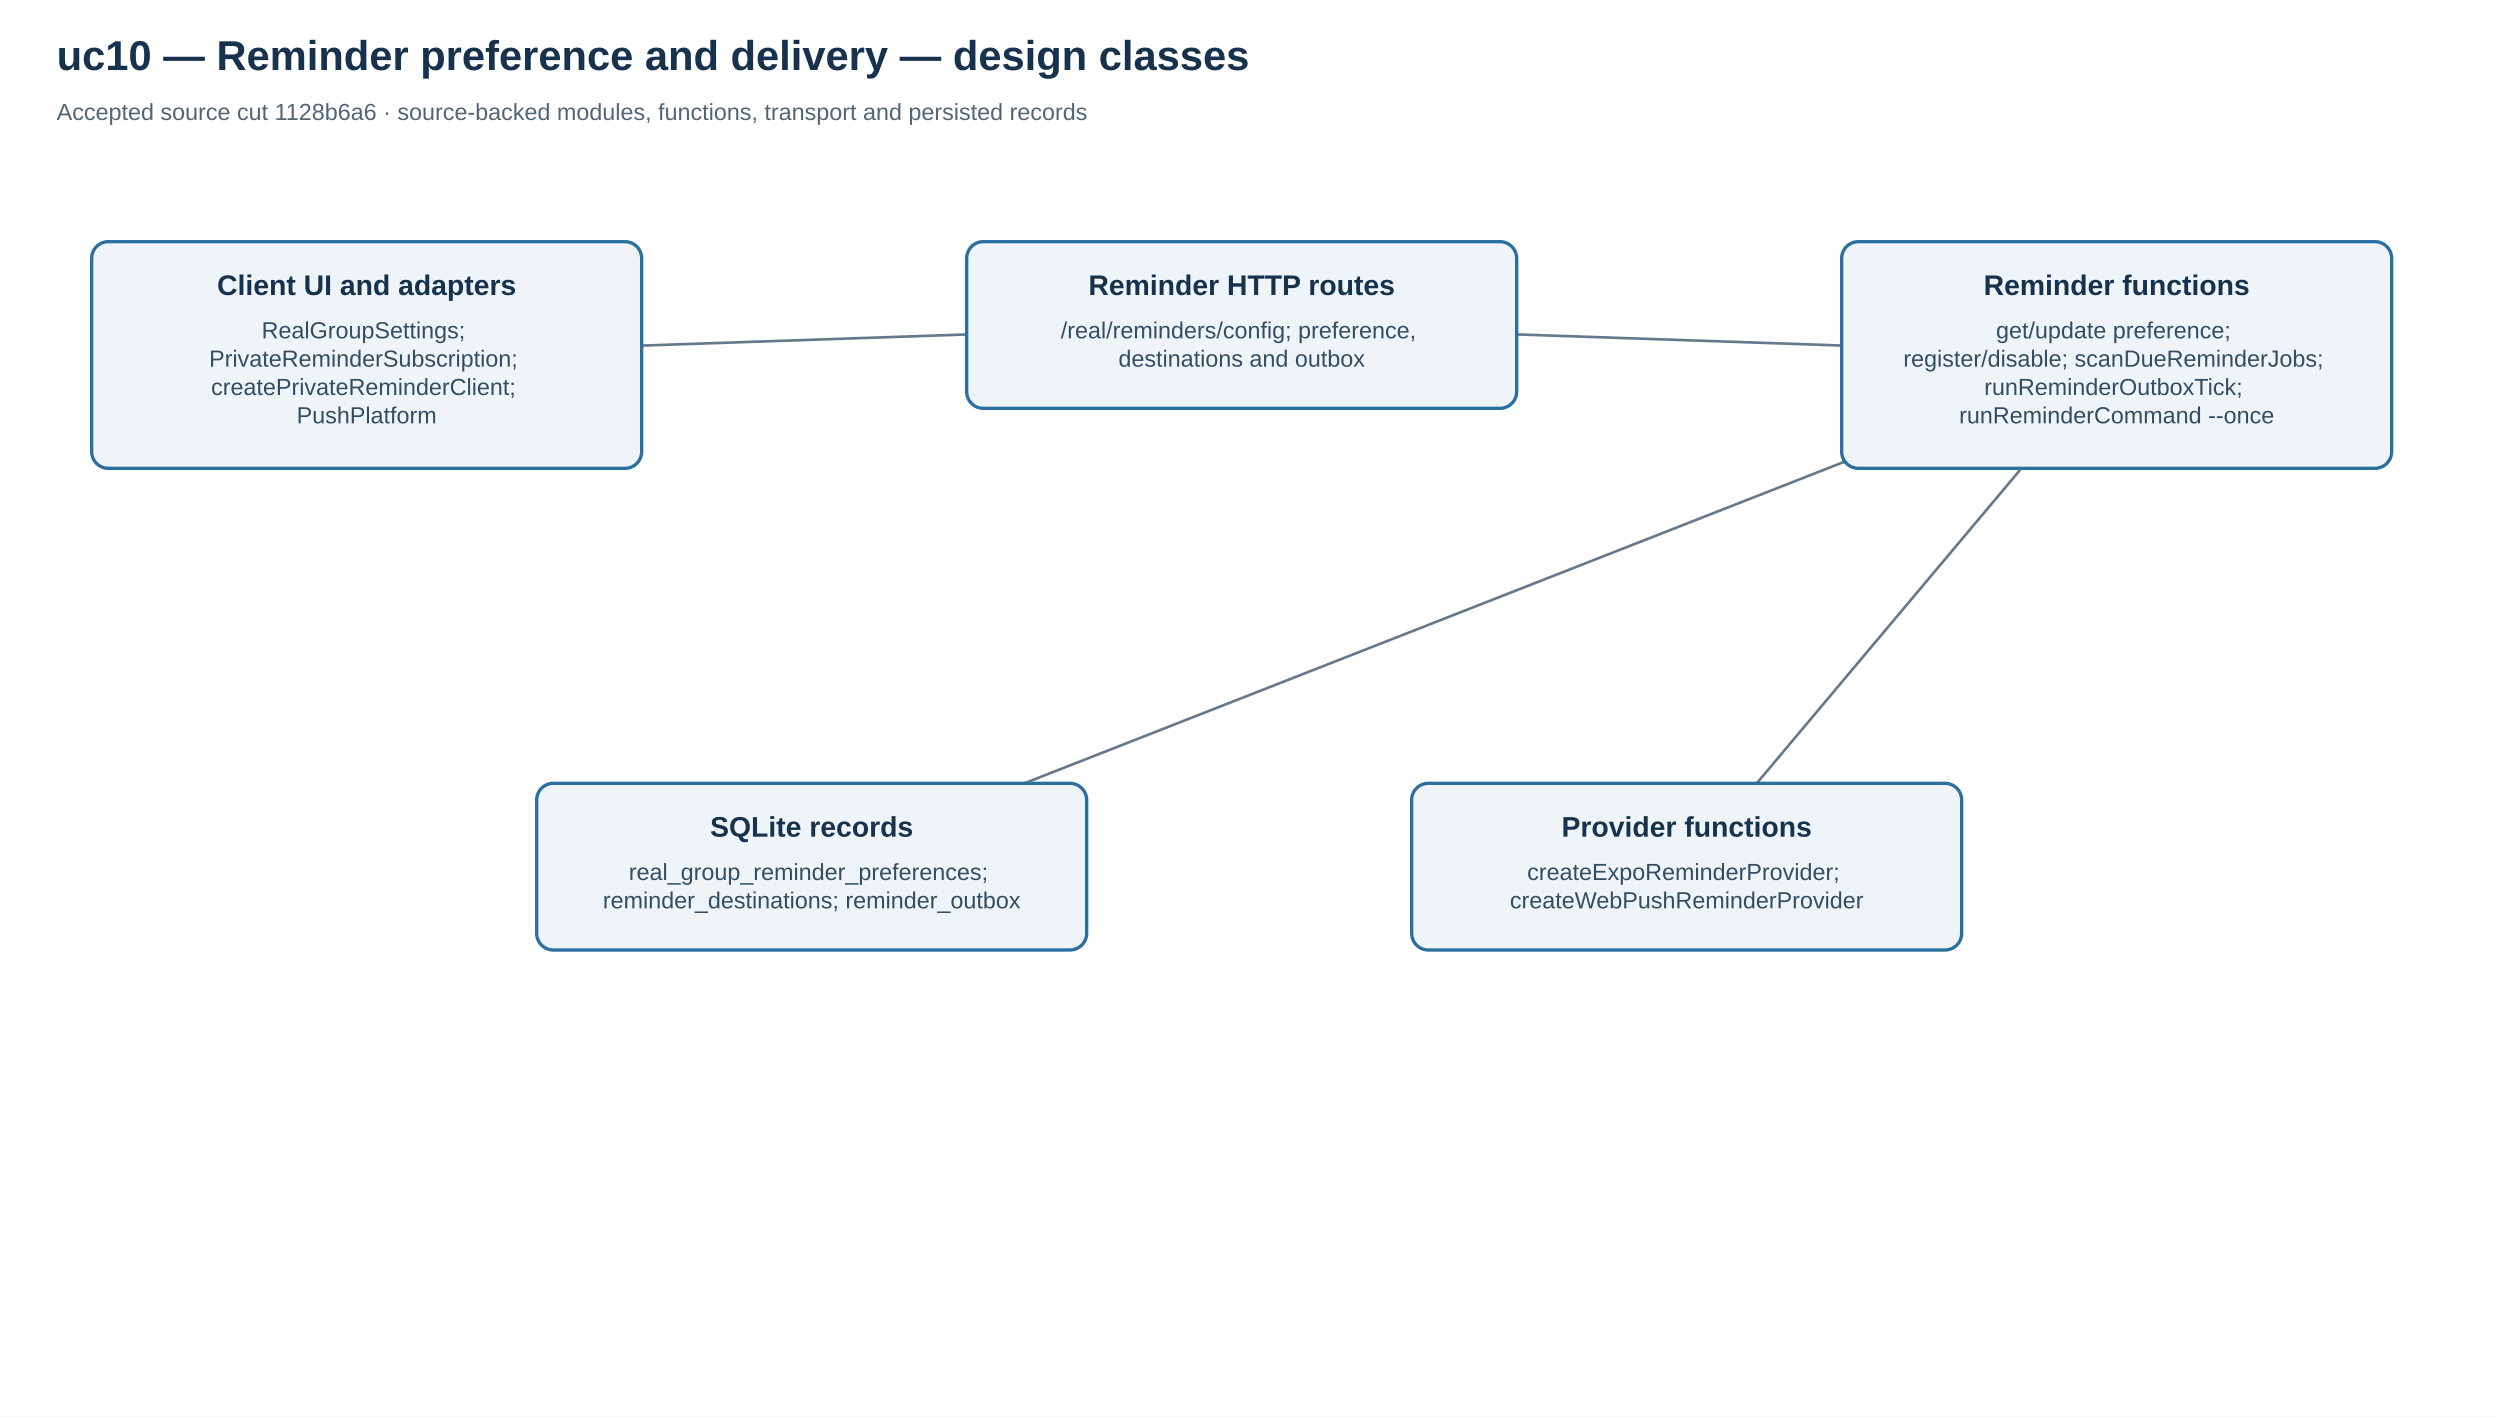
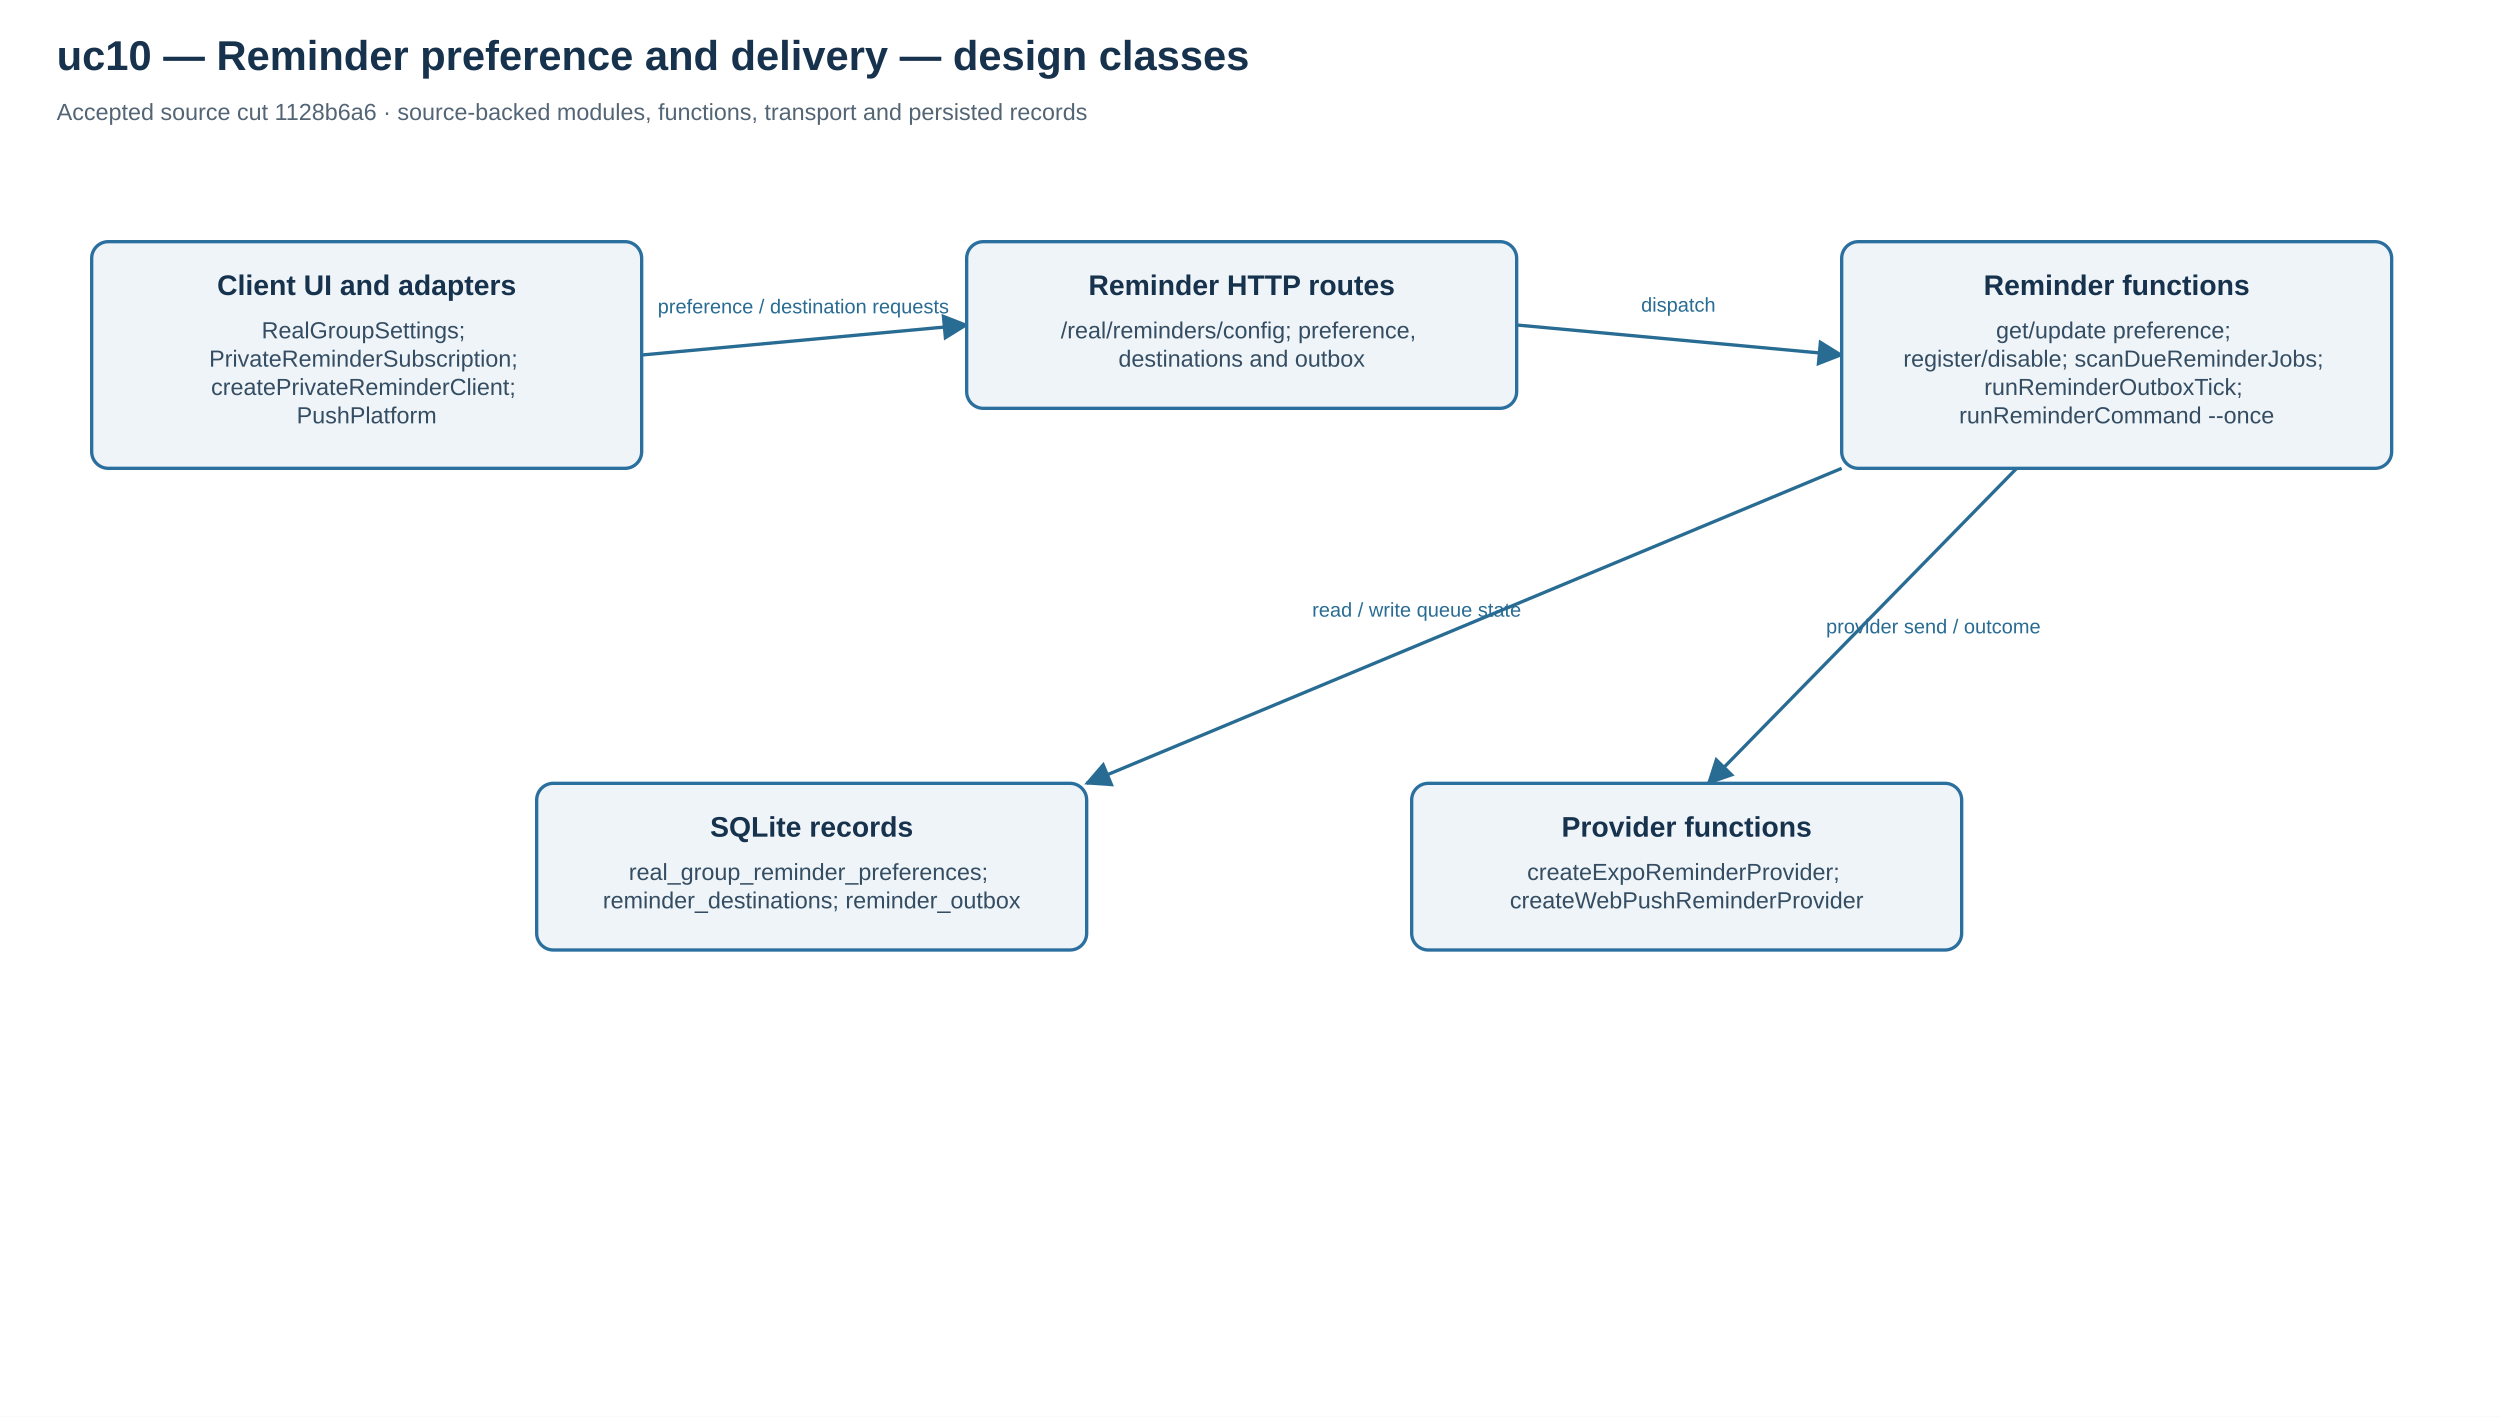
<svg xmlns="http://www.w3.org/2000/svg" width="1500px" height="850px" viewBox="0 0 1500 850" role="img" aria-label="uc10 — Reminder preference and delivery — design classes">
  <defs>
    <marker id="arr" viewBox="0 0 10 10" refX="9" refY="5" markerWidth="8" markerHeight="8" orient="auto-start-reverse">
      <path d="M 0 0 L 10 5 L 0 10 z" fill="#286b93" />
    </marker>
    <marker id="dash" viewBox="0 0 10 10" refX="9" refY="5" markerWidth="8" markerHeight="8" orient="auto">
      <path d="M 0 0 L 10 5 L 0 10 z" fill="#66798b" />
    </marker>
  </defs>
  <rect width="100%" height="100%" fill="#fff" />
  <text x="34" y="42" text-anchor="start" font-family="Arial,Helvetica,sans-serif" font-size="25" font-weight="bold" fill="#17324d">
    <tspan x="34" dy="0">uc10 — Reminder preference and delivery — design classes</tspan>
  </text>
  <text x="34" y="72" text-anchor="start" font-family="Arial,Helvetica,sans-serif" font-size="14" font-weight="normal" fill="#536575">
    <tspan x="34" dy="0">Accepted source cut 1128b6a6 · source-backed modules, functions, transport and persisted records</tspan>
  </text>
-   <line x1="1270.0" y1="213.0" x2="1012.0" y2="520.0" stroke="#66798b" stroke-width="1.6" />
-   <line x1="1270.0" y1="213.0" x2="487.0" y2="520.0" stroke="#66798b" stroke-width="1.6" />
-   <line x1="745.0" y1="195.0" x2="1270.0" y2="213.0" stroke="#66798b" stroke-width="1.6" />
-   <line x1="220.0" y1="213.0" x2="745.0" y2="195.0" stroke="#66798b" stroke-width="1.6" />
+   <line x1="1210" y1="281" x2="1025" y2="470" stroke="#286b93" stroke-width="2" marker-end="url(#arr)" />
+   <text x="1160" y="380" text-anchor="middle" font-family="Arial" font-size="12" fill="#286b93">provider send / outcome</text>
+   <line x1="1105" y1="281" x2="652" y2="470" stroke="#286b93" stroke-width="2" marker-end="url(#arr)" />
+   <text x="850" y="370" text-anchor="middle" font-family="Arial" font-size="12" fill="#286b93">read / write queue state</text>
+   <line x1="910" y1="195" x2="1105" y2="213" stroke="#286b93" stroke-width="2" marker-end="url(#arr)" />
+   <text x="1007" y="187" text-anchor="middle" font-family="Arial" font-size="12" fill="#286b93">dispatch</text>
+   <line x1="385" y1="213" x2="580" y2="195" stroke="#286b93" stroke-width="2" marker-end="url(#arr)" />
+   <text x="482" y="188" text-anchor="middle" font-family="Arial" font-size="12" fill="#286b93">preference / destination requests</text>
  <rect x="55" y="145" width="330" height="136" rx="10" fill="#eef4f8" stroke="#2b6f9f" stroke-width="2" />
  <text x="220.0" y="177" text-anchor="middle" font-family="Arial,Helvetica,sans-serif" font-size="17" font-weight="bold" fill="#17324d">
    <tspan x="220.0" dy="0">Client UI and adapters</tspan>
  </text>
  <text x="220.0" y="203" text-anchor="middle" font-family="Arial,Helvetica,sans-serif" font-size="14" font-weight="normal" fill="#344d62">
    <tspan x="220.0" dy="0">RealGroupSettings;</tspan>
    <tspan x="220.0" dy="17">PrivateReminderSubscription;</tspan>
    <tspan x="220.0" dy="17">createPrivateReminderClient;</tspan>
    <tspan x="220.0" dy="17">PushPlatform</tspan>
  </text>
  <rect x="580" y="145" width="330" height="100" rx="10" fill="#eef4f8" stroke="#2b6f9f" stroke-width="2" />
  <text x="745.0" y="177" text-anchor="middle" font-family="Arial,Helvetica,sans-serif" font-size="17" font-weight="bold" fill="#17324d">
    <tspan x="745.0" dy="0">Reminder HTTP routes</tspan>
  </text>
  <text x="745.0" y="203" text-anchor="middle" font-family="Arial,Helvetica,sans-serif" font-size="14" font-weight="normal" fill="#344d62">
    <tspan x="745.0" dy="0">/real/reminders/config; preference,</tspan>
    <tspan x="745.0" dy="17">destinations and outbox</tspan>
  </text>
  <rect x="1105" y="145" width="330" height="136" rx="10" fill="#eef4f8" stroke="#2b6f9f" stroke-width="2" />
  <text x="1270.0" y="177" text-anchor="middle" font-family="Arial,Helvetica,sans-serif" font-size="17" font-weight="bold" fill="#17324d">
    <tspan x="1270.0" dy="0">Reminder functions</tspan>
  </text>
  <text x="1270.0" y="203" text-anchor="middle" font-family="Arial,Helvetica,sans-serif" font-size="14" font-weight="normal" fill="#344d62">
    <tspan x="1270.0" dy="0">get/update preference;</tspan>
    <tspan x="1270.0" dy="17">register/disable; scanDueReminderJobs;</tspan>
    <tspan x="1270.0" dy="17">runReminderOutboxTick;</tspan>
    <tspan x="1270.0" dy="17">runReminderCommand --once</tspan>
  </text>
  <rect x="322" y="470" width="330" height="100" rx="10" fill="#eef4f8" stroke="#2b6f9f" stroke-width="2" />
  <text x="487.0" y="502" text-anchor="middle" font-family="Arial,Helvetica,sans-serif" font-size="17" font-weight="bold" fill="#17324d">
    <tspan x="487.0" dy="0">SQLite records</tspan>
  </text>
  <text x="487.0" y="528" text-anchor="middle" font-family="Arial,Helvetica,sans-serif" font-size="14" font-weight="normal" fill="#344d62">
    <tspan x="487.0" dy="0">real_group_reminder_preferences;</tspan>
    <tspan x="487.0" dy="17">reminder_destinations; reminder_outbox</tspan>
  </text>
  <rect x="847" y="470" width="330" height="100" rx="10" fill="#eef4f8" stroke="#2b6f9f" stroke-width="2" />
  <text x="1012.0" y="502" text-anchor="middle" font-family="Arial,Helvetica,sans-serif" font-size="17" font-weight="bold" fill="#17324d">
    <tspan x="1012.0" dy="0">Provider functions</tspan>
  </text>
  <text x="1012.0" y="528" text-anchor="middle" font-family="Arial,Helvetica,sans-serif" font-size="14" font-weight="normal" fill="#344d62">
    <tspan x="1012.0" dy="0">createExpoReminderProvider;</tspan>
    <tspan x="1012.0" dy="17">createWebPushReminderProvider</tspan>
  </text>
</svg>
